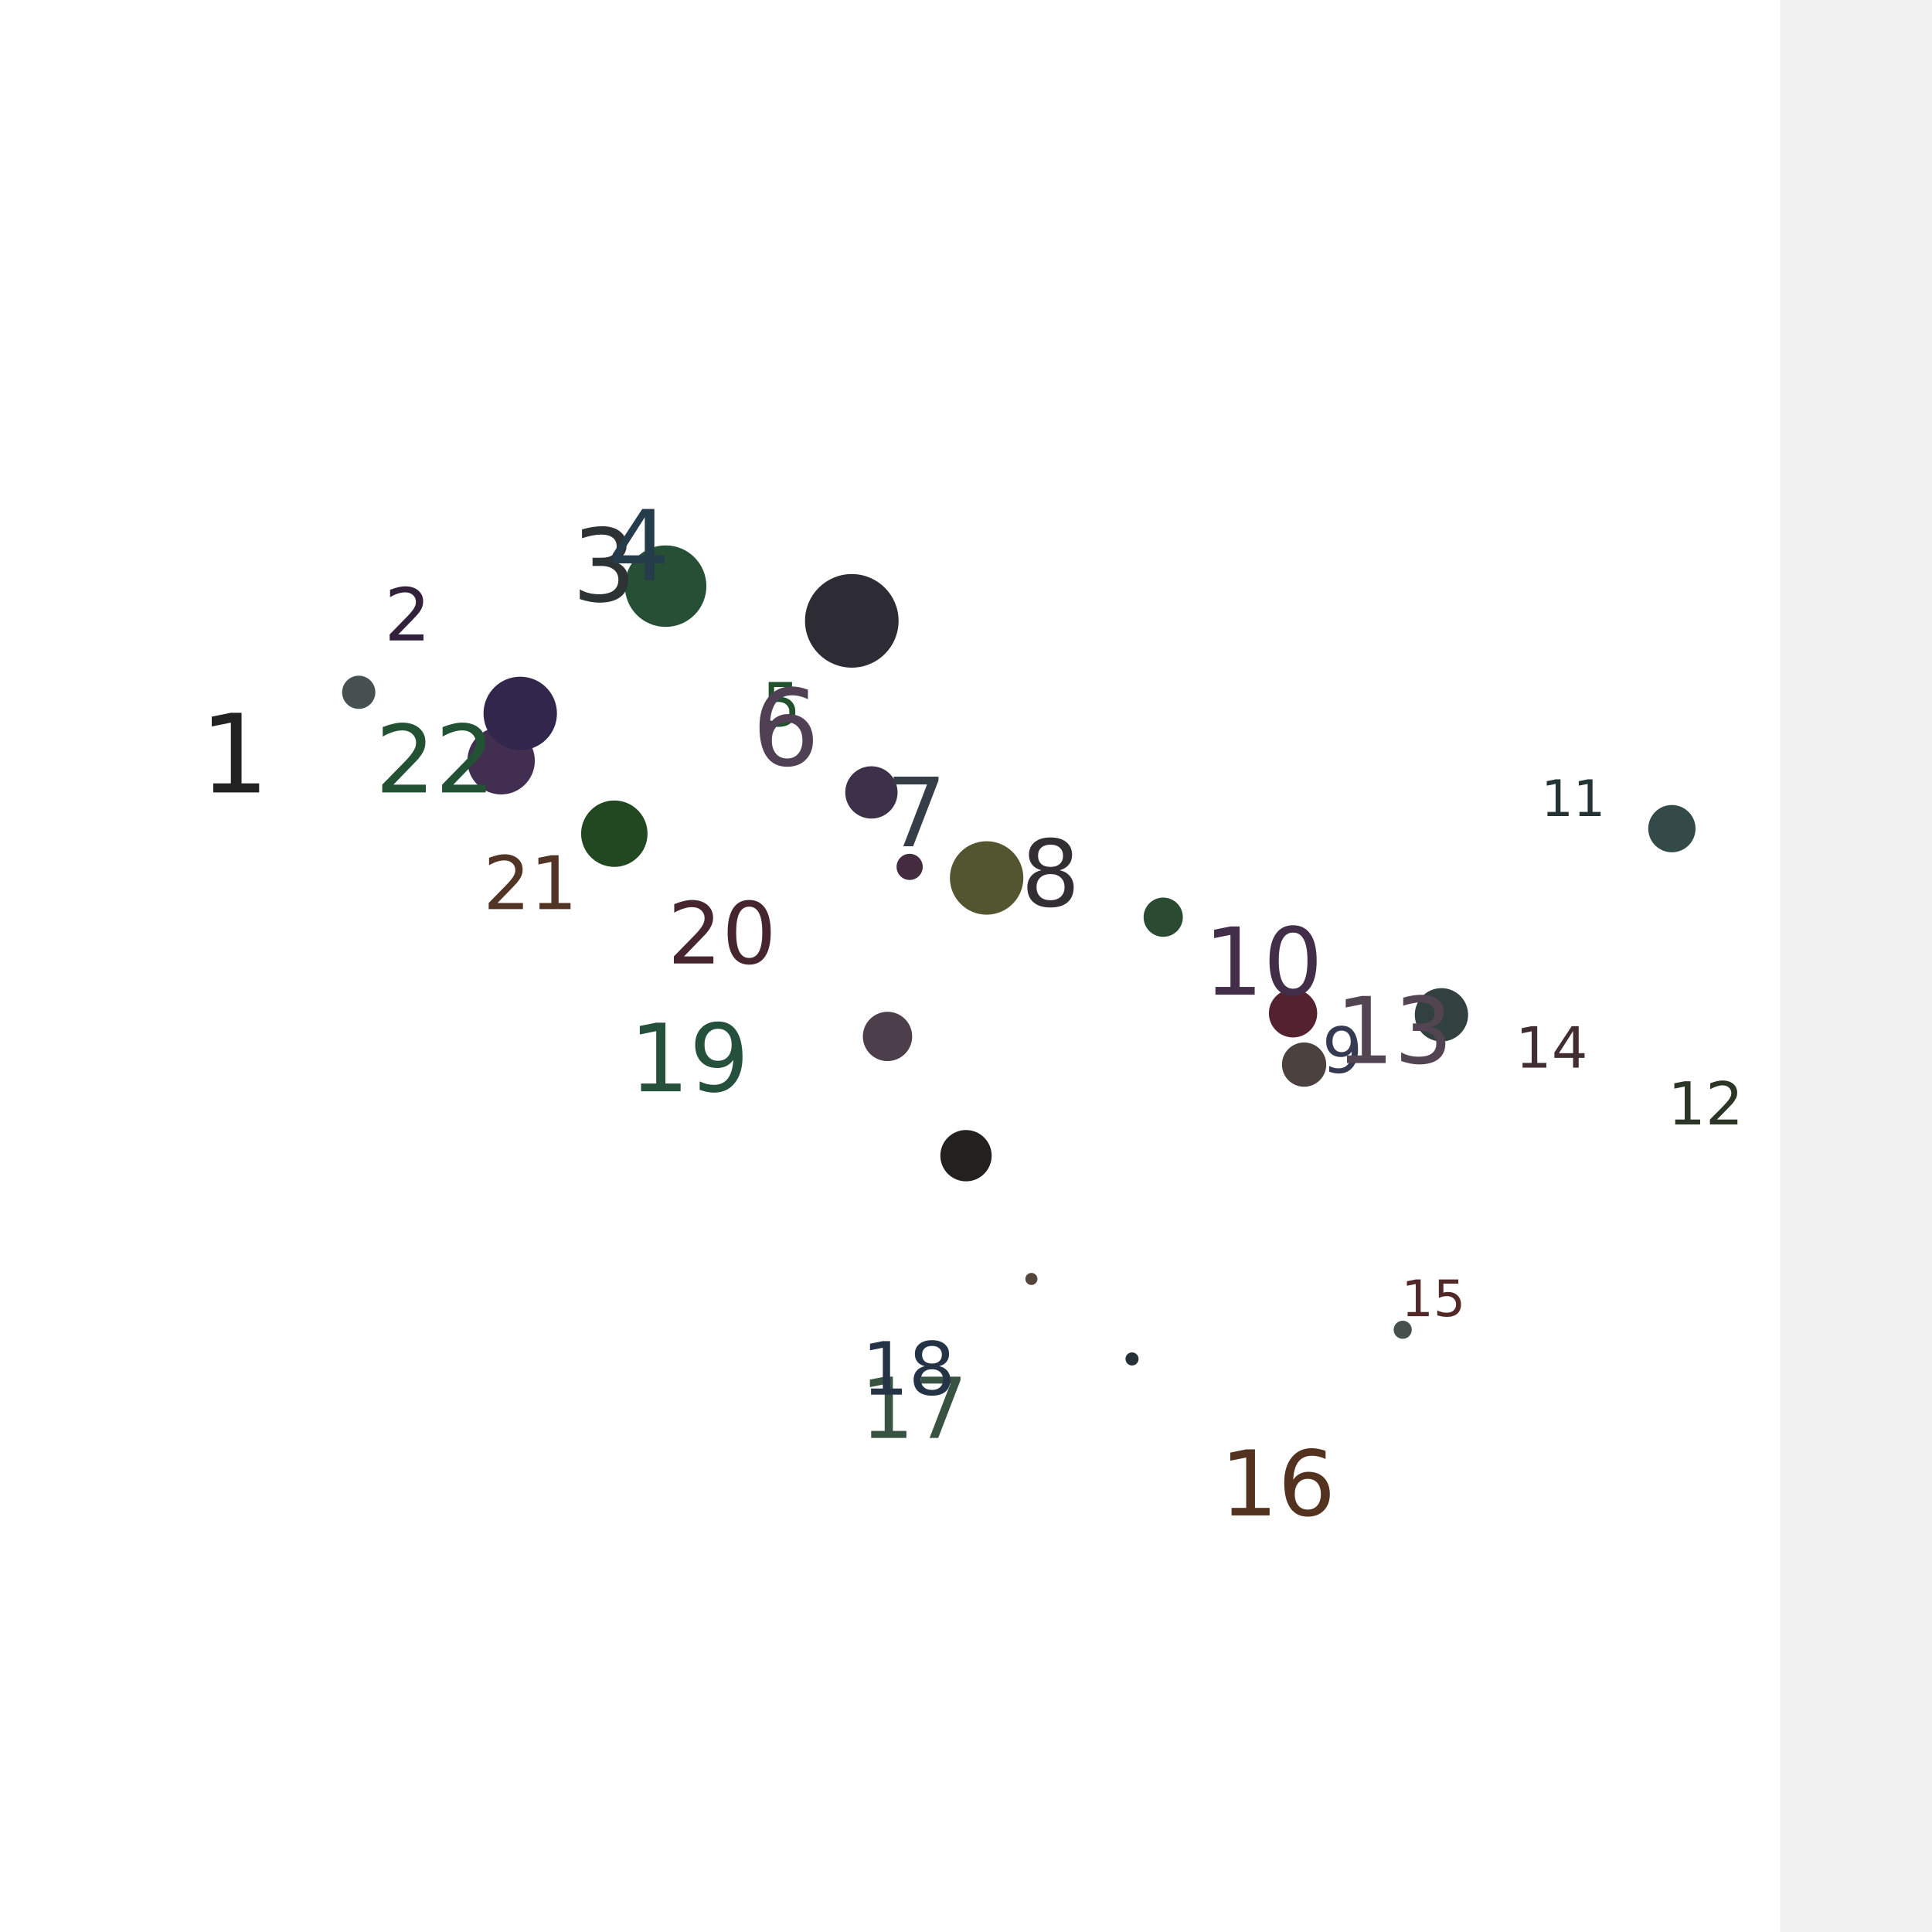
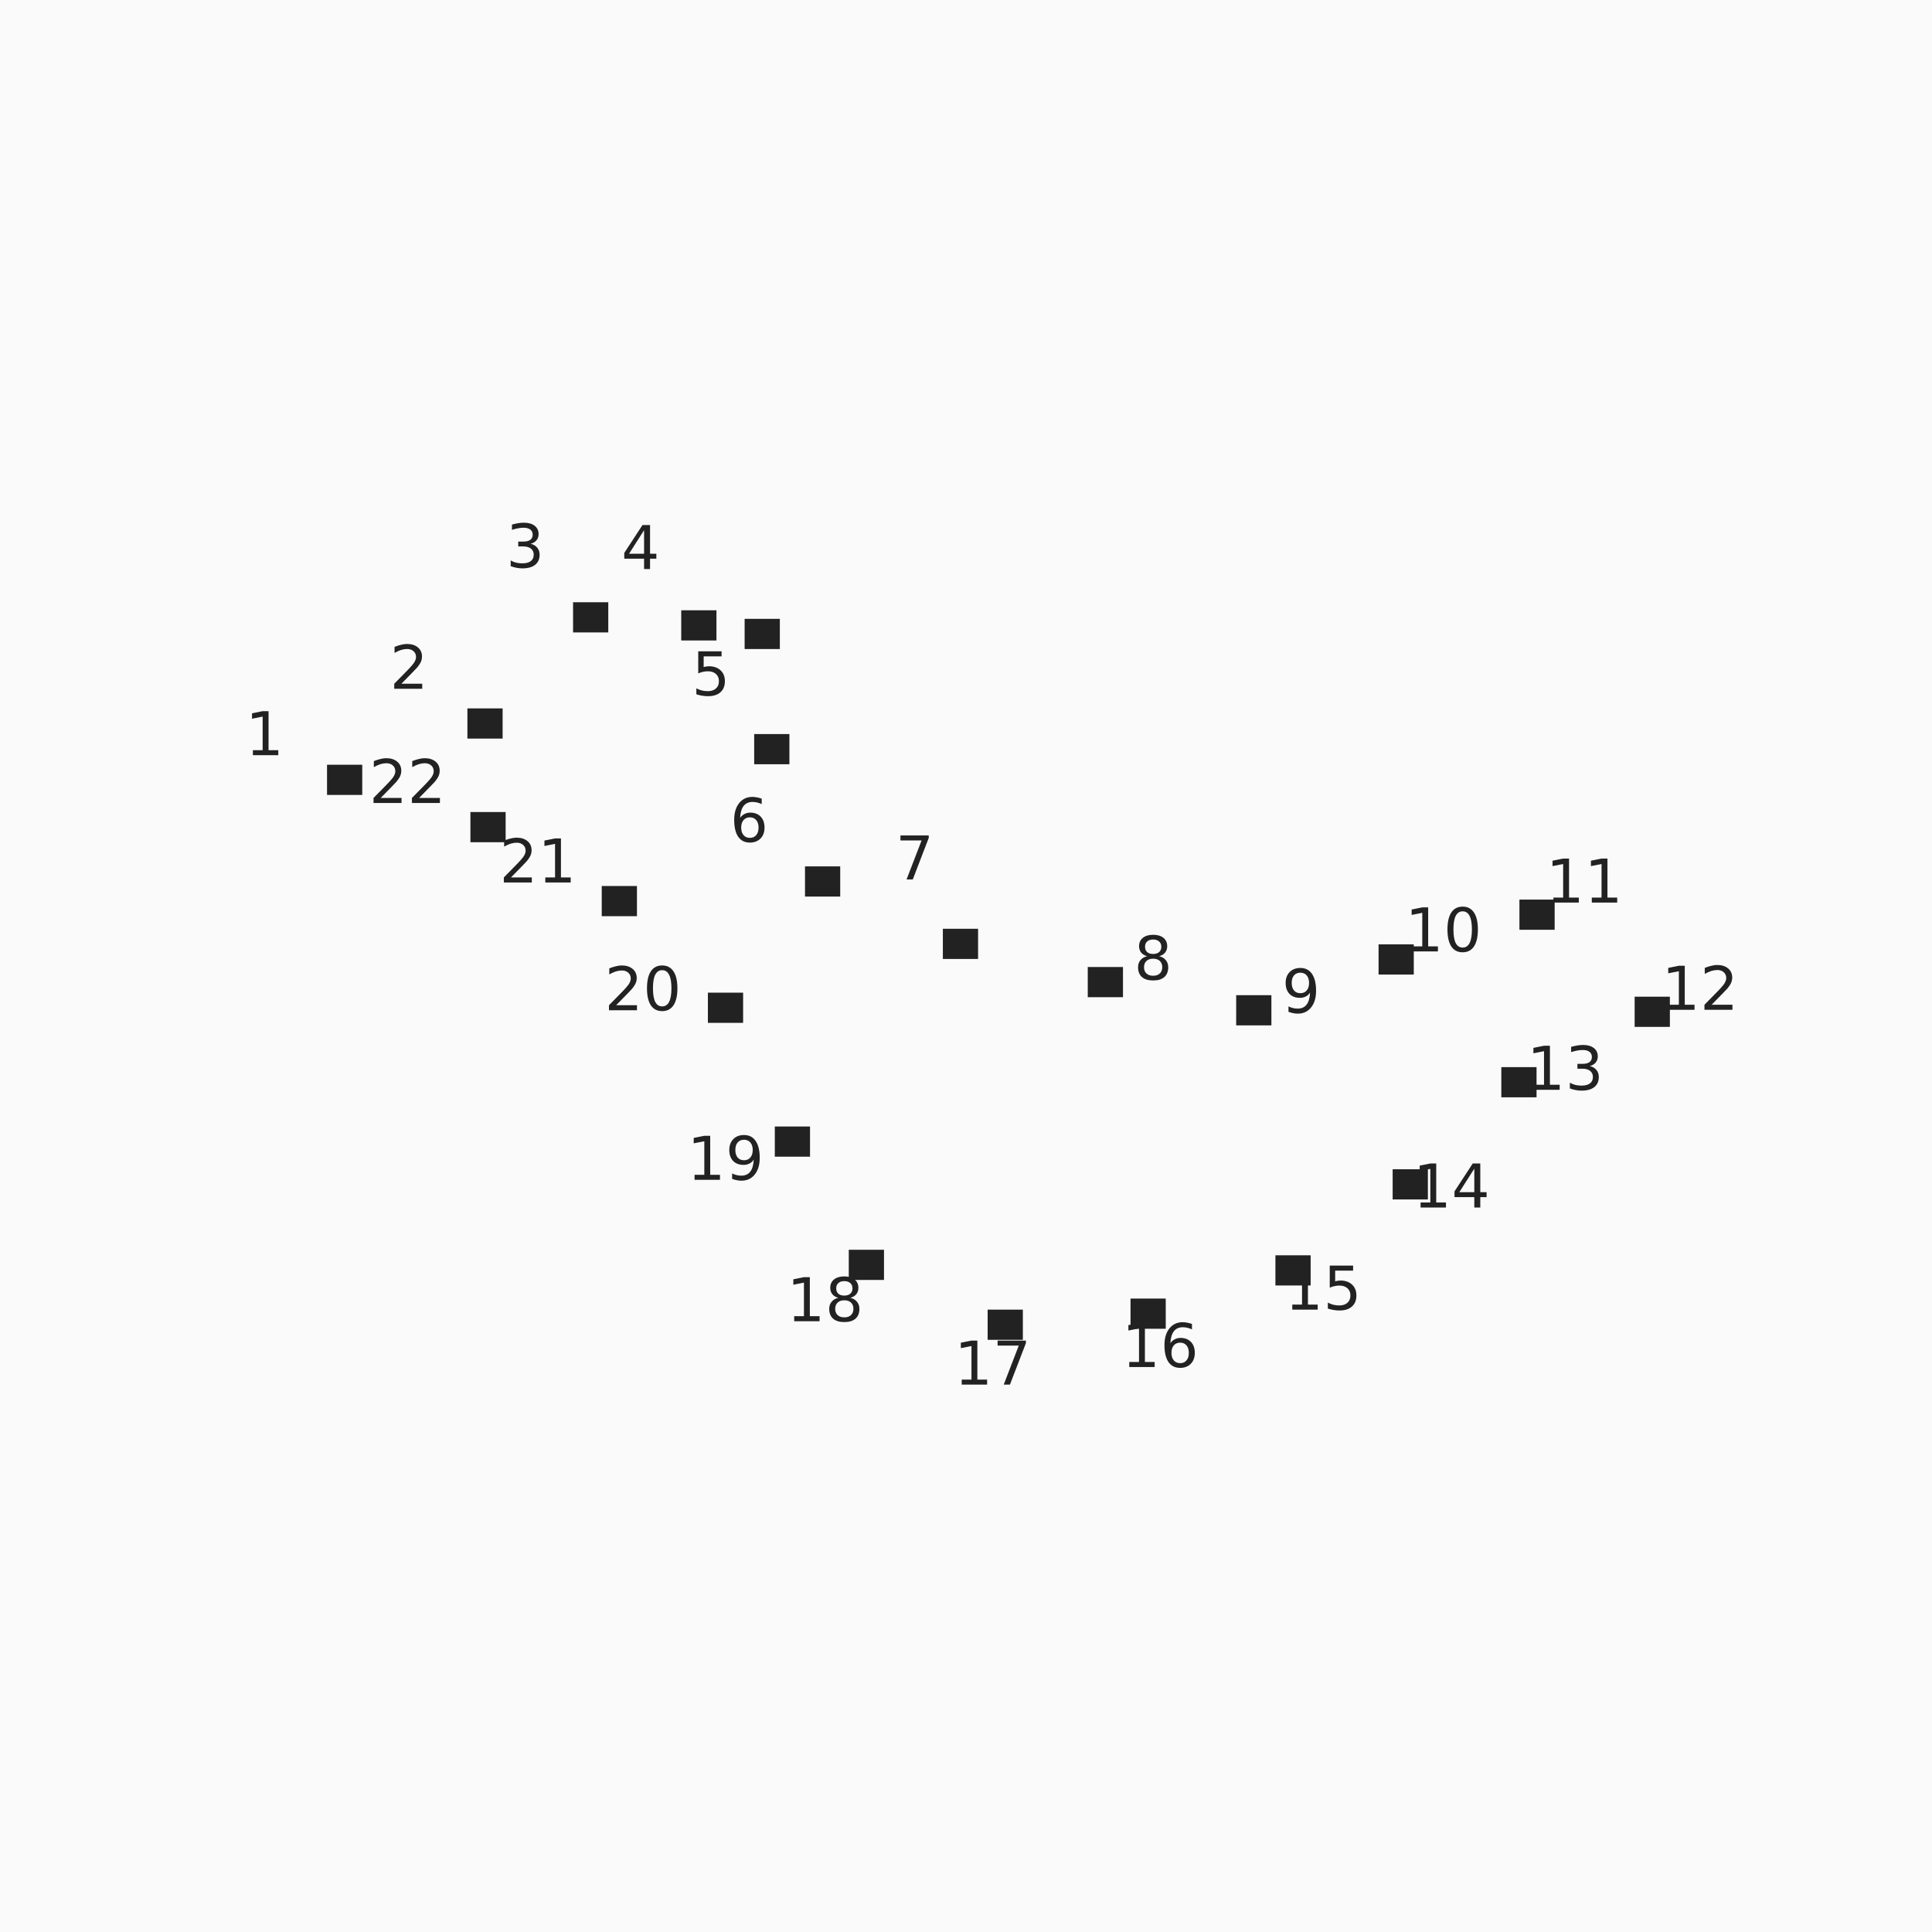
<svg xmlns="http://www.w3.org/2000/svg" viewBox="0 0 384 384">
-   <rect width="353.8" height="405.9" fill="#ffffff" />
-   <g id="dots">
-     <circle cx="71.3" cy="137.6" r="3.3" fill="#465051" />
-     <text x="46.6" y="157.5" font-family="DejaVu Sans" font-size="21.7" font-weight="normal" text-anchor="middle" fill="#212121">1</text>
-     <circle cx="99.6" cy="151.2" r="6.7" fill="#412e50" />
-     <text x="81.0" y="127.3" font-family="DejaVu Sans" font-size="14.5" font-weight="normal" text-anchor="middle" fill="#32213a">2</text>
-     <circle cx="132.3" cy="116.5" r="8.1" fill="#274f35" />
-     <text x="120.1" y="119.5" font-family="DejaVu Sans" font-size="20.1" font-weight="normal" text-anchor="middle" fill="#2c3332">3</text>
-     <circle cx="150.2" cy="127.1" r="-0.6" fill="#2f4f53" />
-     <text x="127.0" y="115.3" font-family="DejaVu Sans" font-size="19.4" font-weight="normal" text-anchor="middle" fill="#253c4a">4</text>
-     <circle cx="161.0" cy="141.5" r="-0.7" fill="#22334d" />
-     <text x="155.3" y="144.3" font-family="DejaVu Sans" font-size="12.0" font-weight="normal" text-anchor="middle" fill="#20512c">5</text>
-     <circle cx="173.2" cy="157.5" r="5.2" fill="#3d314a" />
-     <text x="156.2" y="152.1" font-family="DejaVu Sans" font-size="21.1" font-weight="normal" text-anchor="middle" fill="#4f4053">6</text>
-     <circle cx="180.8" cy="172.3" r="2.6" fill="#432c40" />
-     <text x="182.1" y="168.2" font-family="DejaVu Sans" font-size="19.0" font-weight="normal" text-anchor="middle" fill="#353d46">7</text>
-     <circle cx="196.1" cy="174.5" r="7.3" fill="#535430" />
-     <text x="208.8" y="180.1" font-family="DejaVu Sans" font-size="18.4" font-weight="normal" text-anchor="middle" fill="#312f31">8</text>
-     <circle cx="231.2" cy="182.3" r="3.9" fill="#2a4a31" />
-     <text x="266.8" y="213.2" font-family="DejaVu Sans" font-size="12.6" font-weight="normal" text-anchor="middle" fill="#353a52">9</text>
-     <circle cx="257.0" cy="201.4" r="4.8" fill="#54212e" />
-     <text x="251.1" y="197.7" font-family="DejaVu Sans" font-size="18.6" font-weight="normal" text-anchor="middle" fill="#422e48">10</text>
-     <circle cx="332.3" cy="164.7" r="4.7" fill="#344a48" />
-     <text x="312.7" y="162.2" font-family="DejaVu Sans" font-size="10.0" font-weight="normal" text-anchor="middle" fill="#243333">11</text>
-     <circle cx="351.5" cy="177.6" r="-0.3" fill="#542d44" />
-     <text x="339.0" y="223.5" font-family="DejaVu Sans" font-size="11.8" font-weight="normal" text-anchor="middle" fill="#2c3626">12</text>
-     <circle cx="286.5" cy="201.7" r="5.3" fill="#32403f" />
-     <text x="277.1" y="211.3" font-family="DejaVu Sans" font-size="18.3" font-weight="normal" text-anchor="middle" fill="#534452">13</text>
-     <circle cx="259.2" cy="211.6" r="4.4" fill="#4b423f" />
-     <text x="308.4" y="212.2" font-family="DejaVu Sans" font-size="11.3" font-weight="normal" text-anchor="middle" fill="#422d31">14</text>
-     <circle cx="278.8" cy="264.3" r="1.8" fill="#46514d" />
-     <text x="284.9" y="261.6" font-family="DejaVu Sans" font-size="10.0" font-weight="normal" text-anchor="middle" fill="#522928">15</text>
-     <circle cx="225.0" cy="270.1" r="1.3" fill="#253137" />
-     <text x="254.0" y="301.2" font-family="DejaVu Sans" font-size="18.0" font-weight="normal" text-anchor="middle" fill="#543220">16</text>
-     <circle cx="205.0" cy="254.2" r="1.2" fill="#52453a" />
-     <text x="181.7" y="285.8" font-family="DejaVu Sans" font-size="16.7" font-weight="normal" text-anchor="middle" fill="#385342">17</text>
-     <circle cx="192.0" cy="229.7" r="5.1" fill="#222120" />
-     <text x="180.6" y="277.2" font-family="DejaVu Sans" font-size="14.6" font-weight="normal" text-anchor="middle" fill="#243446">18</text>
-     <circle cx="176.4" cy="206.0" r="4.9" fill="#4c3e4a" />
-     <text x="137.0" y="216.9" font-family="DejaVu Sans" font-size="18.7" font-weight="normal" text-anchor="middle" fill="#25503c">19</text>
-     <circle cx="134.8" cy="183.1" r="-0.1" fill="#2b3452" />
-     <text x="143.5" y="191.5" font-family="DejaVu Sans" font-size="17.0" font-weight="normal" text-anchor="middle" fill="#46252f">20</text>
-     <circle cx="122.1" cy="165.7" r="6.6" fill="#214820" />
-     <text x="105.4" y="180.7" font-family="DejaVu Sans" font-size="14.7" font-weight="normal" text-anchor="middle" fill="#523424">21</text>
-     <circle cx="103.4" cy="141.8" r="7.3" fill="#33264d" />
-     <text x="86.5" y="157.5" font-family="DejaVu Sans" font-size="18.7" font-weight="normal" text-anchor="middle" fill="#225134">22</text>
+   <rect x="0" y="0" width="384" height="384" fill="#fafafa" />
+   <g id="d1">
+     <rect x="65" y="152" width="7" height="6" fill="#222222" />
+     <text x="52.6" y="150.1" font-family="DejaVu Sans" font-size="12" font-weight="normal" text-anchor="middle" fill="#222222">1</text>
  </g>
-   <g id="eye">
-     <circle cx="169.3" cy="123.4" r="9.3" fill="#2d2b33" />
+   <g id="d2">
+     <rect x="92.9" y="140.8" width="7" height="6" fill="#222222" />
+     <text x="81.3" y="136.9" font-family="DejaVu Sans" font-size="12" font-weight="normal" text-anchor="middle" fill="#222222">2</text>
  </g>
+   <g id="d3">
+     <rect x="113.9" y="119.7" width="7" height="6" fill="#222222" />
+     <text x="104.4" y="112.8" font-family="DejaVu Sans" font-size="12" font-weight="normal" text-anchor="middle" fill="#222222">3</text>
+   </g>
+   <g id="d4">
+     <rect x="135.4" y="121.3" width="7" height="6" fill="#222222" />
+     <text x="127.3" y="113.1" font-family="DejaVu Sans" font-size="12" font-weight="normal" text-anchor="middle" fill="#222222">4</text>
+   </g>
+   <g id="d5">
+     <rect x="149.9" y="145.9" width="7" height="6" fill="#222222" />
+     <text x="141.3" y="138.2" font-family="DejaVu Sans" font-size="12" font-weight="normal" text-anchor="middle" fill="#222222">5</text>
+   </g>
+   <g id="d6">
+     <rect x="160" y="172.2" width="7" height="6" fill="#222222" />
+     <text x="148.9" y="167.3" font-family="DejaVu Sans" font-size="12" font-weight="normal" text-anchor="middle" fill="#222222">6</text>
+   </g>
+   <g id="d7">
+     <rect x="187.4" y="184.6" width="7" height="6" fill="#222222" />
+     <text x="181.8" y="174.8" font-family="DejaVu Sans" font-size="12" font-weight="normal" text-anchor="middle" fill="#222222">7</text>
+   </g>
+   <g id="d8">
+     <rect x="216.2" y="192.2" width="7" height="6" fill="#222222" />
+     <text x="229.2" y="194.7" font-family="DejaVu Sans" font-size="12" font-weight="normal" text-anchor="middle" fill="#222222">8</text>
+   </g>
+   <g id="d9">
+     <rect x="245.7" y="197.8" width="7" height="6" fill="#222222" />
+     <text x="258.6" y="201.3" font-family="DejaVu Sans" font-size="12" font-weight="normal" text-anchor="middle" fill="#222222">9</text>
+   </g>
+   <g id="d10">
+     <rect x="274" y="187.7" width="7" height="6" fill="#222222" />
+     <text x="286.9" y="189.1" font-family="DejaVu Sans" font-size="12" font-weight="normal" text-anchor="middle" fill="#222222">10</text>
+   </g>
+   <g id="d11">
+     <rect x="302" y="178.8" width="7" height="6" fill="#222222" />
+     <text x="314.9" y="179.4" font-family="DejaVu Sans" font-size="12" font-weight="normal" text-anchor="middle" fill="#222222">11</text>
+   </g>
+   <g id="d12">
+     <rect x="324.9" y="198.1" width="7" height="6" fill="#222222" />
+     <text x="337.9" y="200.7" font-family="DejaVu Sans" font-size="12" font-weight="normal" text-anchor="middle" fill="#222222">12</text>
+   </g>
+   <g id="d13">
+     <rect x="298.4" y="212.1" width="7" height="6" fill="#222222" />
+     <text x="311.1" y="216.6" font-family="DejaVu Sans" font-size="12" font-weight="normal" text-anchor="middle" fill="#222222">13</text>
+   </g>
+   <g id="d14">
+     <rect x="276.8" y="232.4" width="7" height="6" fill="#222222" />
+     <text x="288.5" y="240" font-family="DejaVu Sans" font-size="12" font-weight="normal" text-anchor="middle" fill="#222222">14</text>
+   </g>
+   <g id="d15">
+     <rect x="253.5" y="249.5" width="7" height="6" fill="#222222" />
+     <text x="263" y="260.3" font-family="DejaVu Sans" font-size="12" font-weight="normal" text-anchor="middle" fill="#222222">15</text>
+   </g>
+   <g id="d16">
+     <rect x="224.7" y="258.1" width="7" height="6" fill="#222222" />
+     <text x="230.6" y="271.7" font-family="DejaVu Sans" font-size="12" font-weight="normal" text-anchor="middle" fill="#222222">16</text>
+   </g>
+   <g id="d17">
+     <rect x="196.3" y="260.3" width="7" height="6" fill="#222222" />
+     <text x="197.3" y="275.2" font-family="DejaVu Sans" font-size="12" font-weight="normal" text-anchor="middle" fill="#222222">17</text>
+   </g>
+   <g id="d18">
+     <rect x="168.7" y="248.4" width="7" height="6" fill="#222222" />
+     <text x="164" y="262.6" font-family="DejaVu Sans" font-size="12" font-weight="normal" text-anchor="middle" fill="#222222">18</text>
+   </g>
+   <g id="d19">
+     <rect x="154" y="223.9" width="7" height="6" fill="#222222" />
+     <text x="144.2" y="234.5" font-family="DejaVu Sans" font-size="12" font-weight="normal" text-anchor="middle" fill="#222222">19</text>
+   </g>
+   <g id="d20">
+     <rect x="140.7" y="197.3" width="7" height="6" fill="#222222" />
+     <text x="127.8" y="200.8" font-family="DejaVu Sans" font-size="12" font-weight="normal" text-anchor="middle" fill="#222222">20</text>
+   </g>
+   <g id="d21">
+     <rect x="119.6" y="176.1" width="7" height="6" fill="#222222" />
+     <text x="106.9" y="175.4" font-family="DejaVu Sans" font-size="12" font-weight="normal" text-anchor="middle" fill="#222222">21</text>
+   </g>
+   <g id="d22">
+     <rect x="93.5" y="161.4" width="7" height="6" fill="#222222" />
+     <text x="81" y="159.6" font-family="DejaVu Sans" font-size="12" font-weight="normal" text-anchor="middle" fill="#222222">22</text>
+   </g>
+   <rect x="148" y="123" width="7" height="6" fill="#222222" />
</svg>
